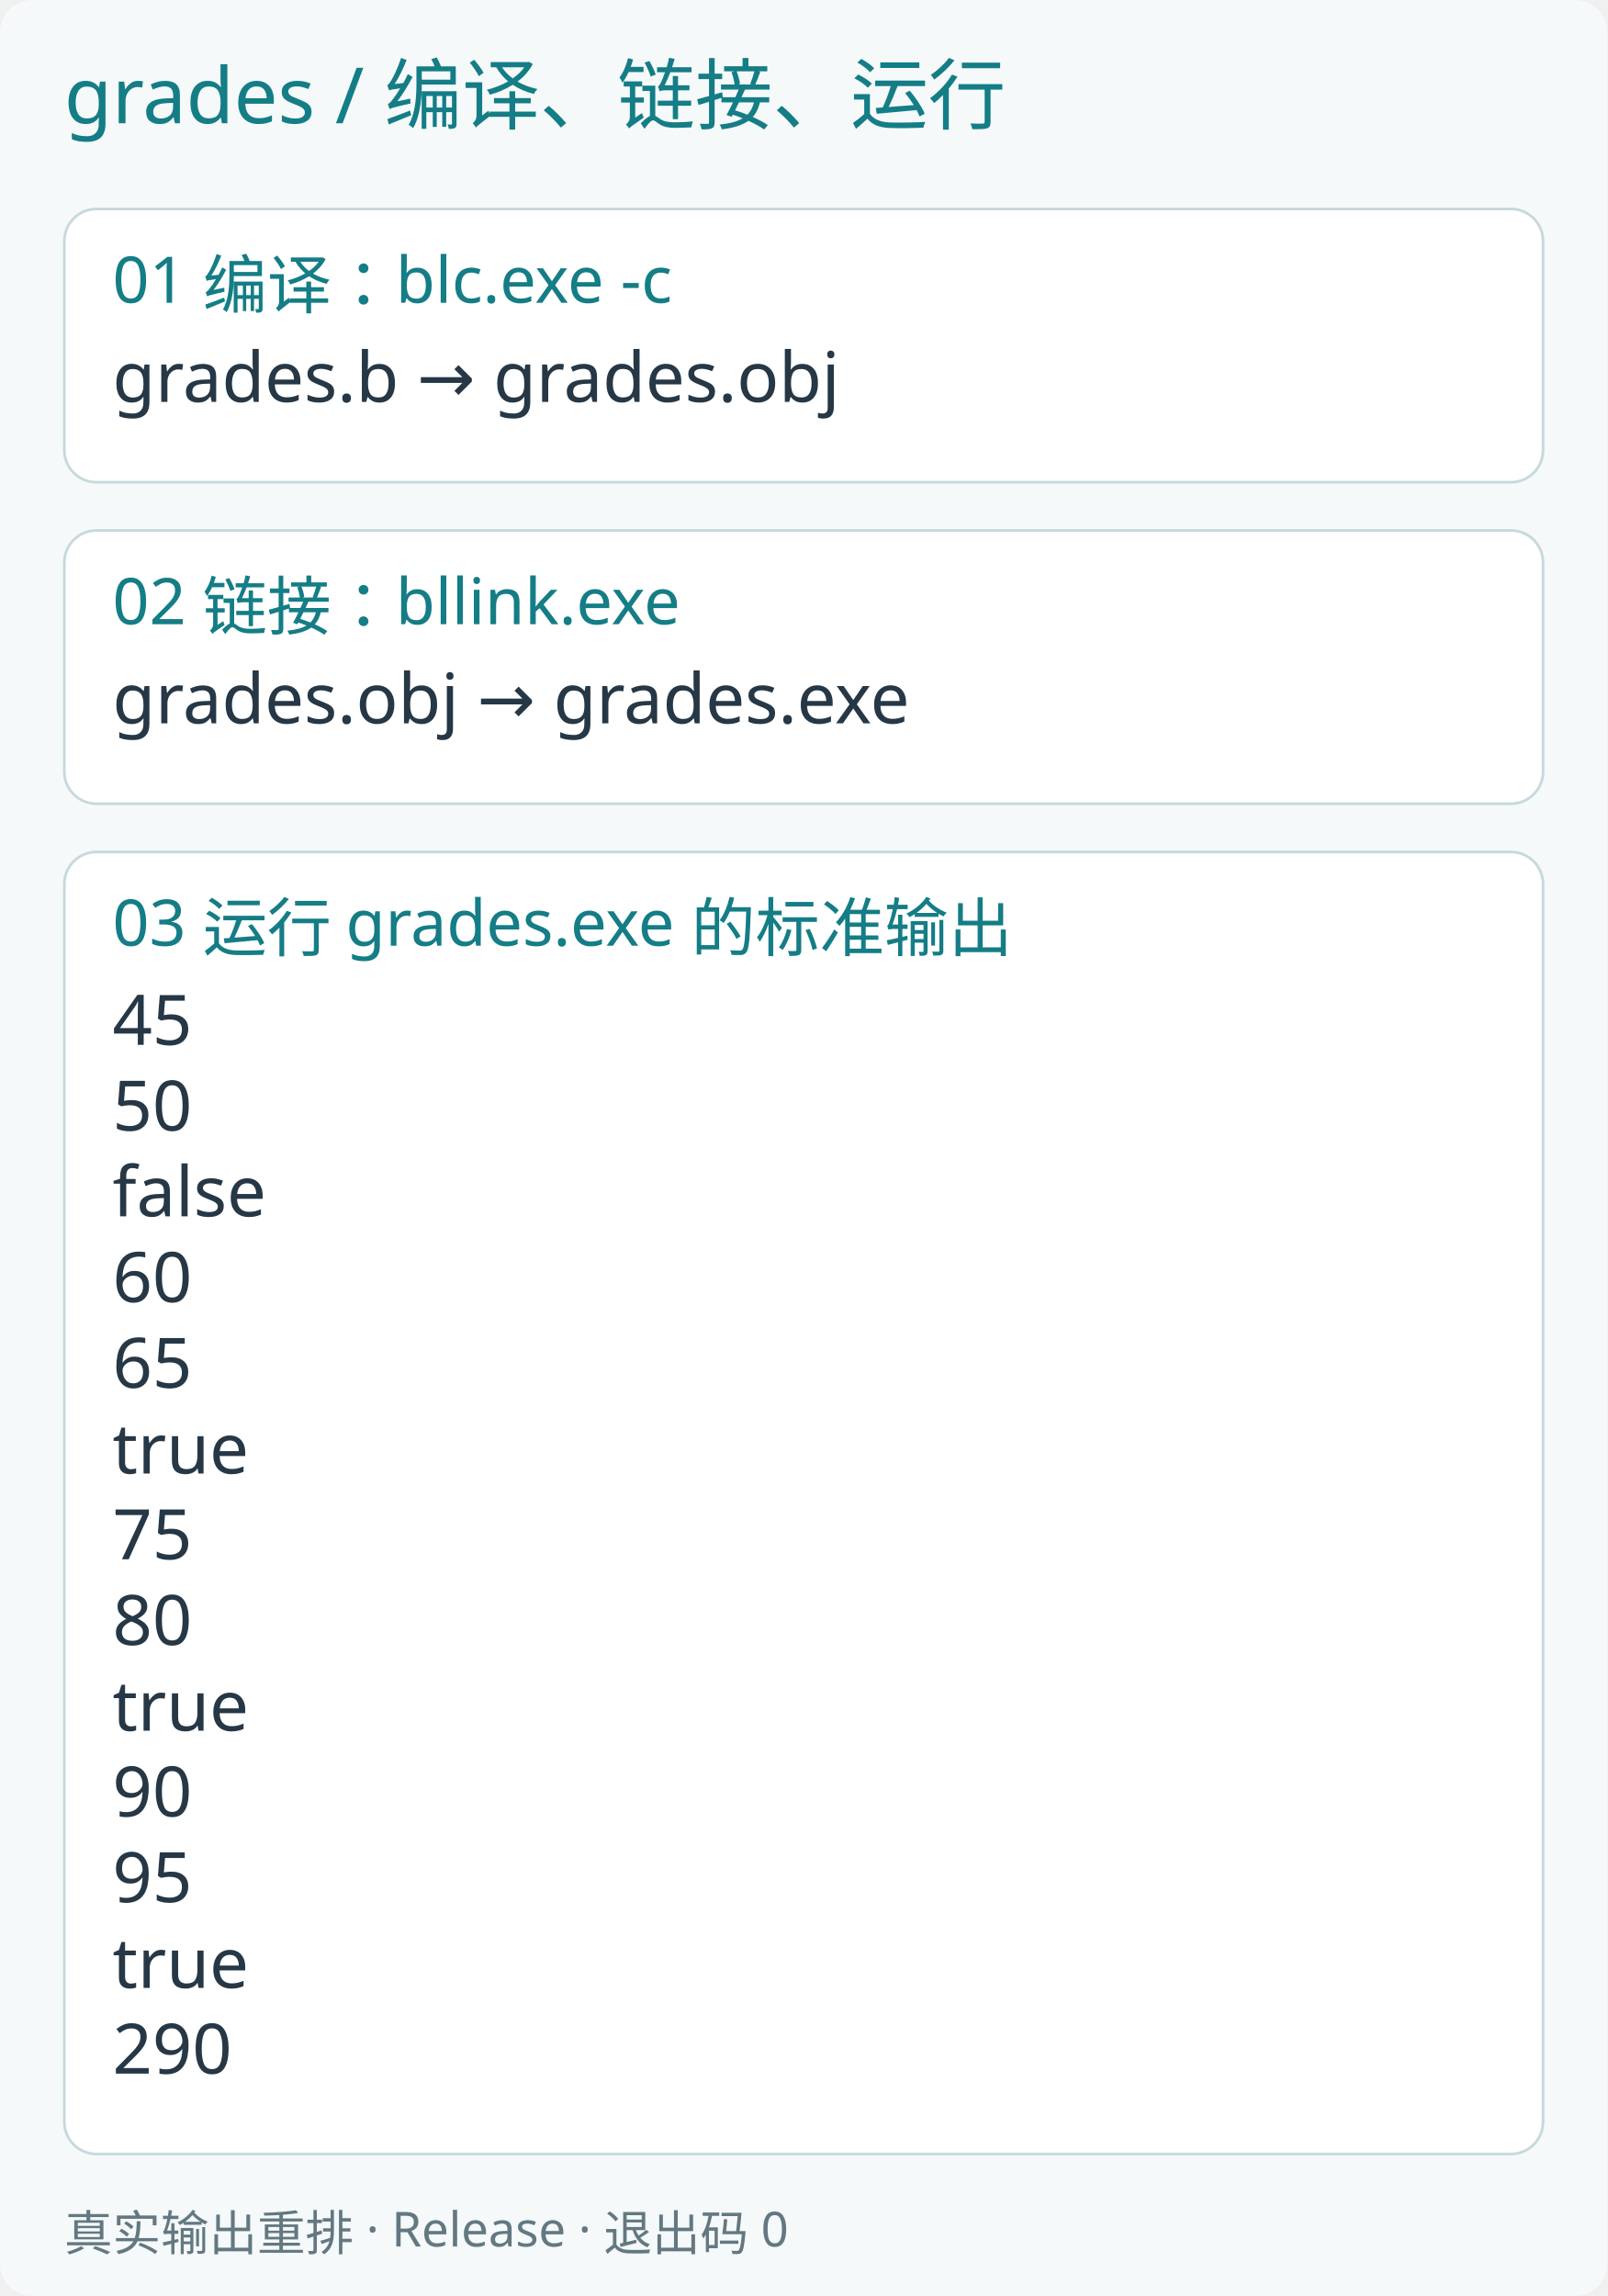
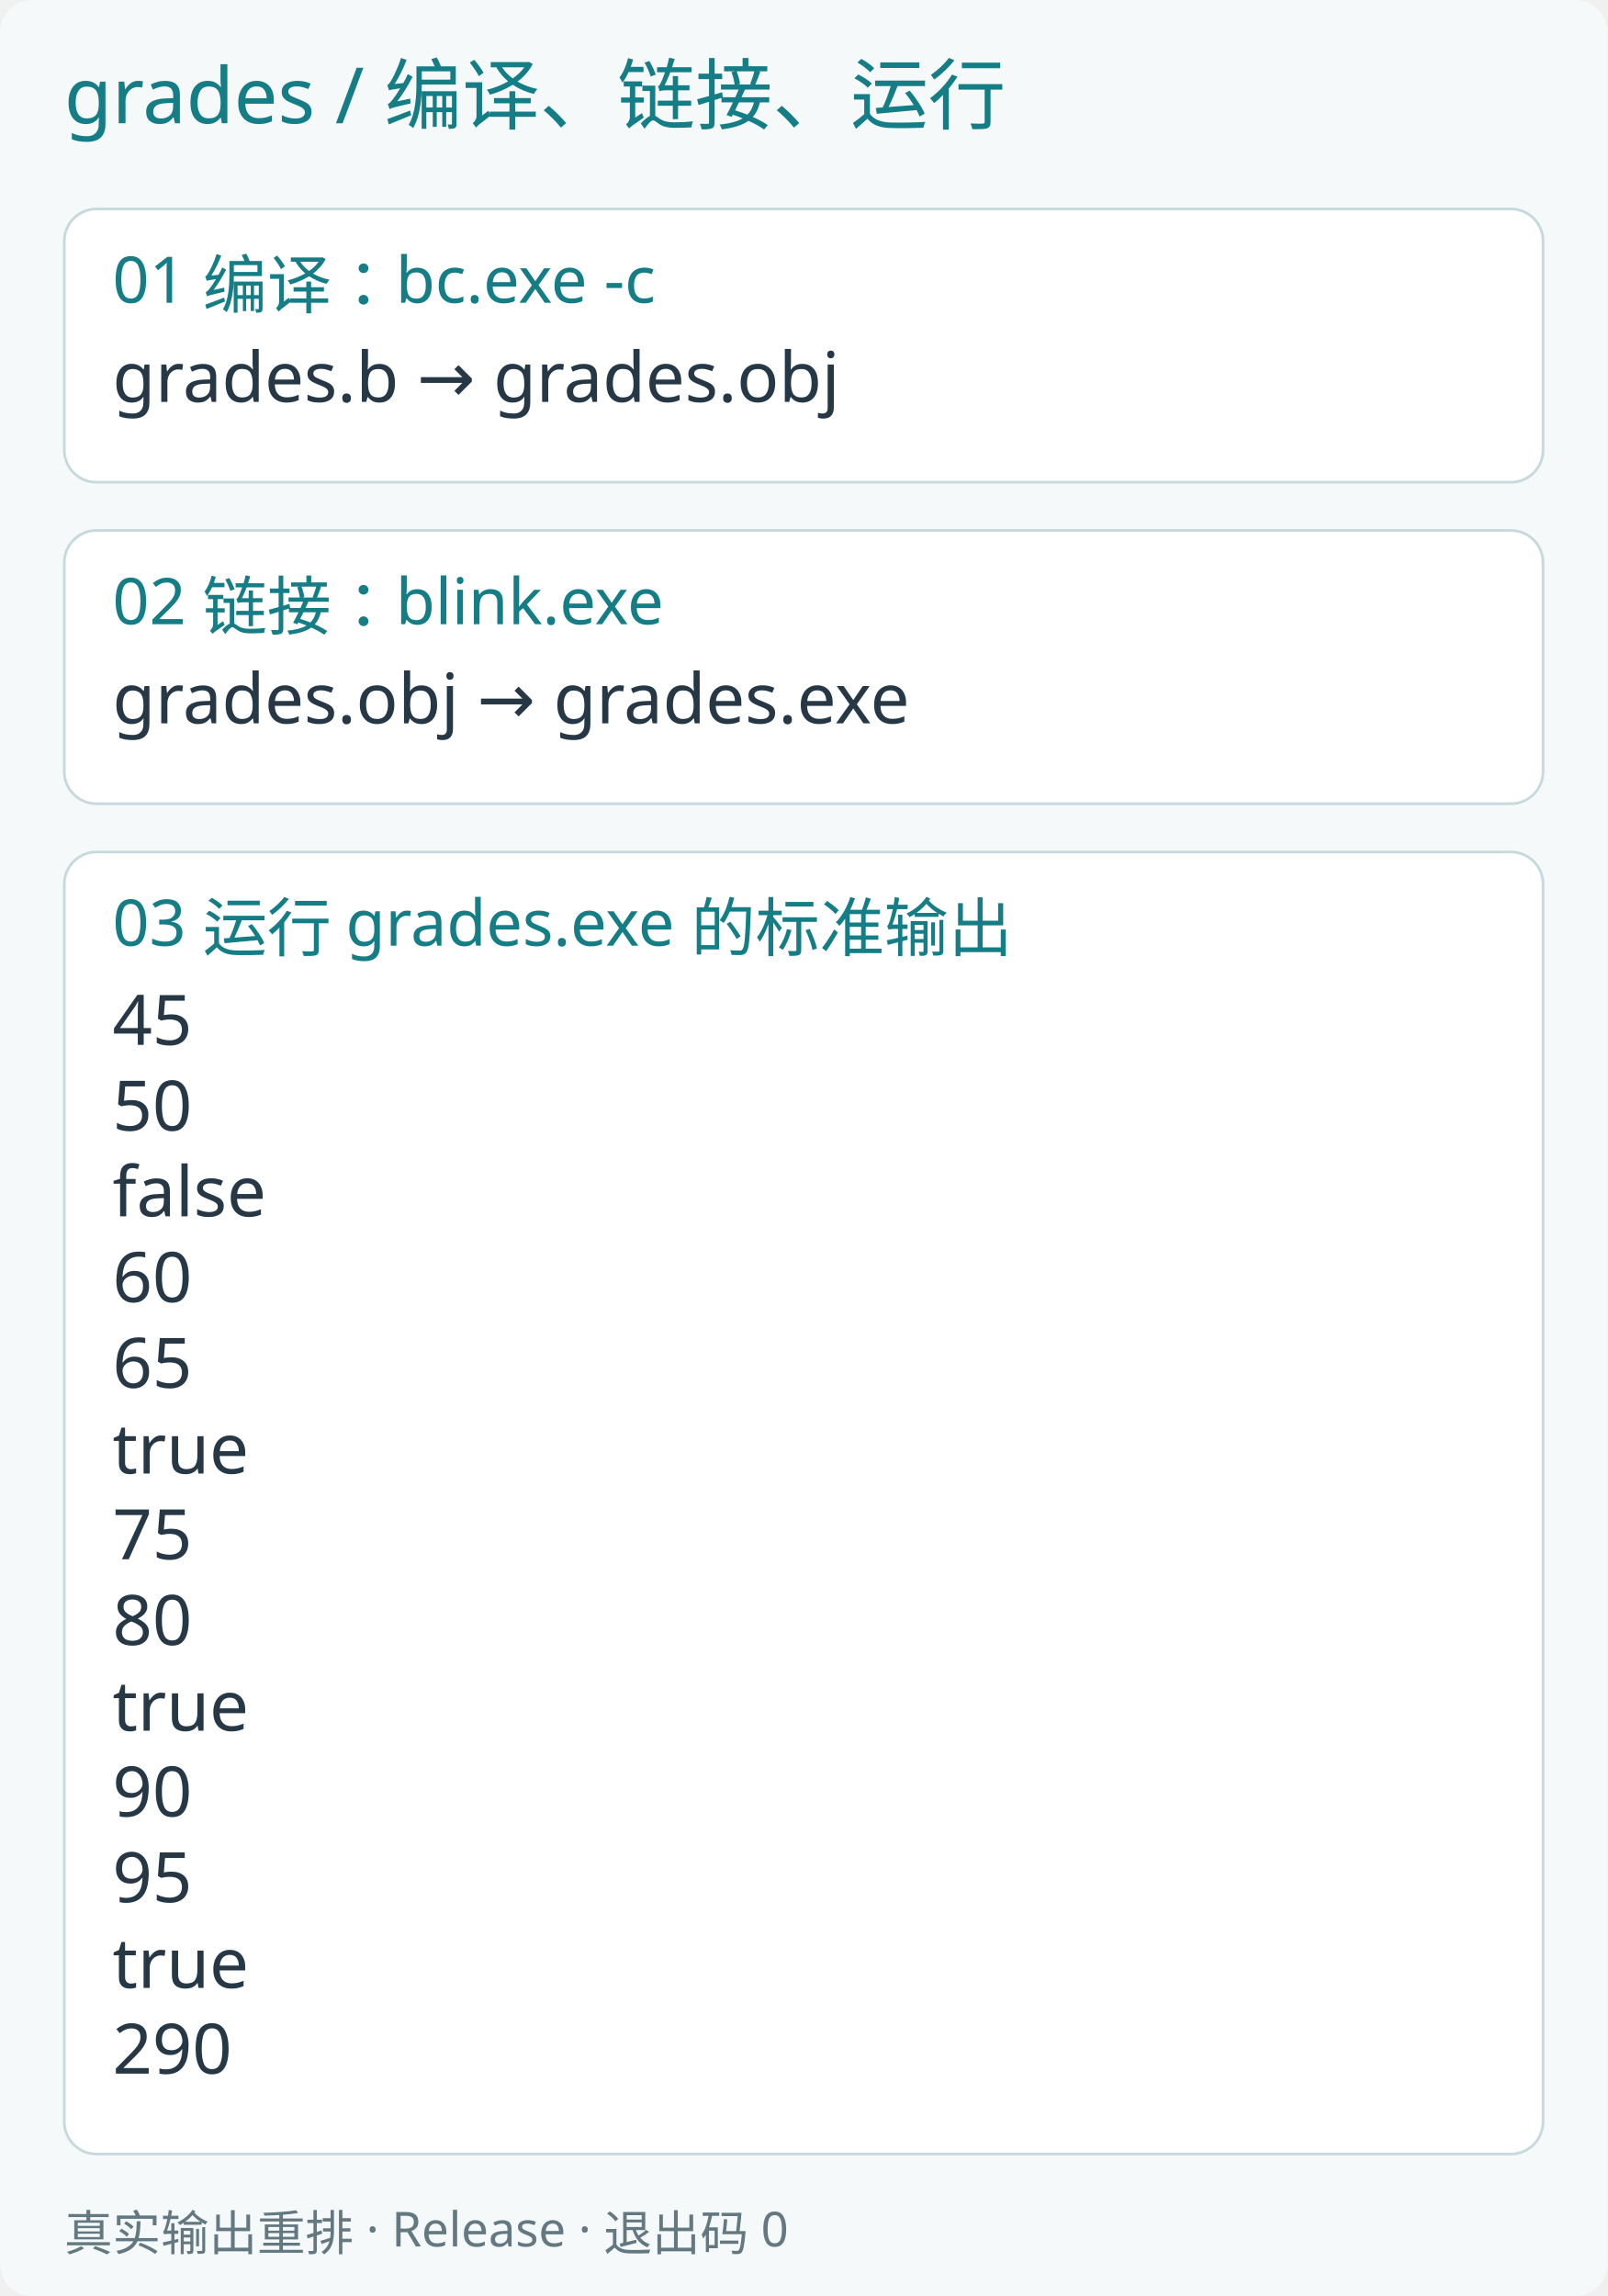
<svg xmlns="http://www.w3.org/2000/svg" width="600" height="857">
  <rect width="600" height="857" rx="12" fill="#f5f9fa" />
  <text x="24" y="46" font-family="SimHei" font-size="29" fill="#147d86">grades / 编译、链接、运行</text>
  <rect x="24" y="78" width="552" height="102" rx="12" fill="white" stroke="#c6d9dc" />
-   <text x="42" y="113" font-family="SimHei" font-size="24" fill="#147d86">01 编译：blc.exe -c</text>
+   <text x="42" y="113" font-family="SimHei" font-size="24" fill="#147d86">01 编译：bc.exe -c</text>
  <text x="42" y="150" font-family="SimHei" font-size="26" fill="#263746">grades.b → grades.obj</text>
  <rect x="24" y="198" width="552" height="102" rx="12" fill="white" stroke="#c6d9dc" />
-   <text x="42" y="233" font-family="SimHei" font-size="24" fill="#147d86">02 链接：bllink.exe</text>
+   <text x="42" y="233" font-family="SimHei" font-size="24" fill="#147d86">02 链接：blink.exe</text>
  <text x="42" y="270" font-family="SimHei" font-size="26" fill="#263746">grades.obj → grades.exe</text>
  <rect x="24" y="318" width="552" height="486" rx="12" fill="white" stroke="#c6d9dc" />
  <text x="42" y="353" font-family="SimHei" font-size="24" fill="#147d86">03 运行 grades.exe 的标准输出</text>
  <text x="42" y="390" font-family="SimHei" font-size="26" fill="#263746">45</text>
  <text x="42" y="422" font-family="SimHei" font-size="26" fill="#263746">50</text>
  <text x="42" y="454" font-family="SimHei" font-size="26" fill="#263746">false</text>
  <text x="42" y="486" font-family="SimHei" font-size="26" fill="#263746">60</text>
  <text x="42" y="518" font-family="SimHei" font-size="26" fill="#263746">65</text>
  <text x="42" y="550" font-family="SimHei" font-size="26" fill="#263746">true</text>
  <text x="42" y="582" font-family="SimHei" font-size="26" fill="#263746">75</text>
  <text x="42" y="614" font-family="SimHei" font-size="26" fill="#263746">80</text>
  <text x="42" y="646" font-family="SimHei" font-size="26" fill="#263746">true</text>
  <text x="42" y="678" font-family="SimHei" font-size="26" fill="#263746">90</text>
  <text x="42" y="710" font-family="SimHei" font-size="26" fill="#263746">95</text>
  <text x="42" y="742" font-family="SimHei" font-size="26" fill="#263746">true</text>
  <text x="42" y="774" font-family="SimHei" font-size="26" fill="#263746">290</text>
  <text x="24" y="840" font-family="SimHei" font-size="18" fill="#637881">真实输出重排 · Release · 退出码 0</text>
</svg>
